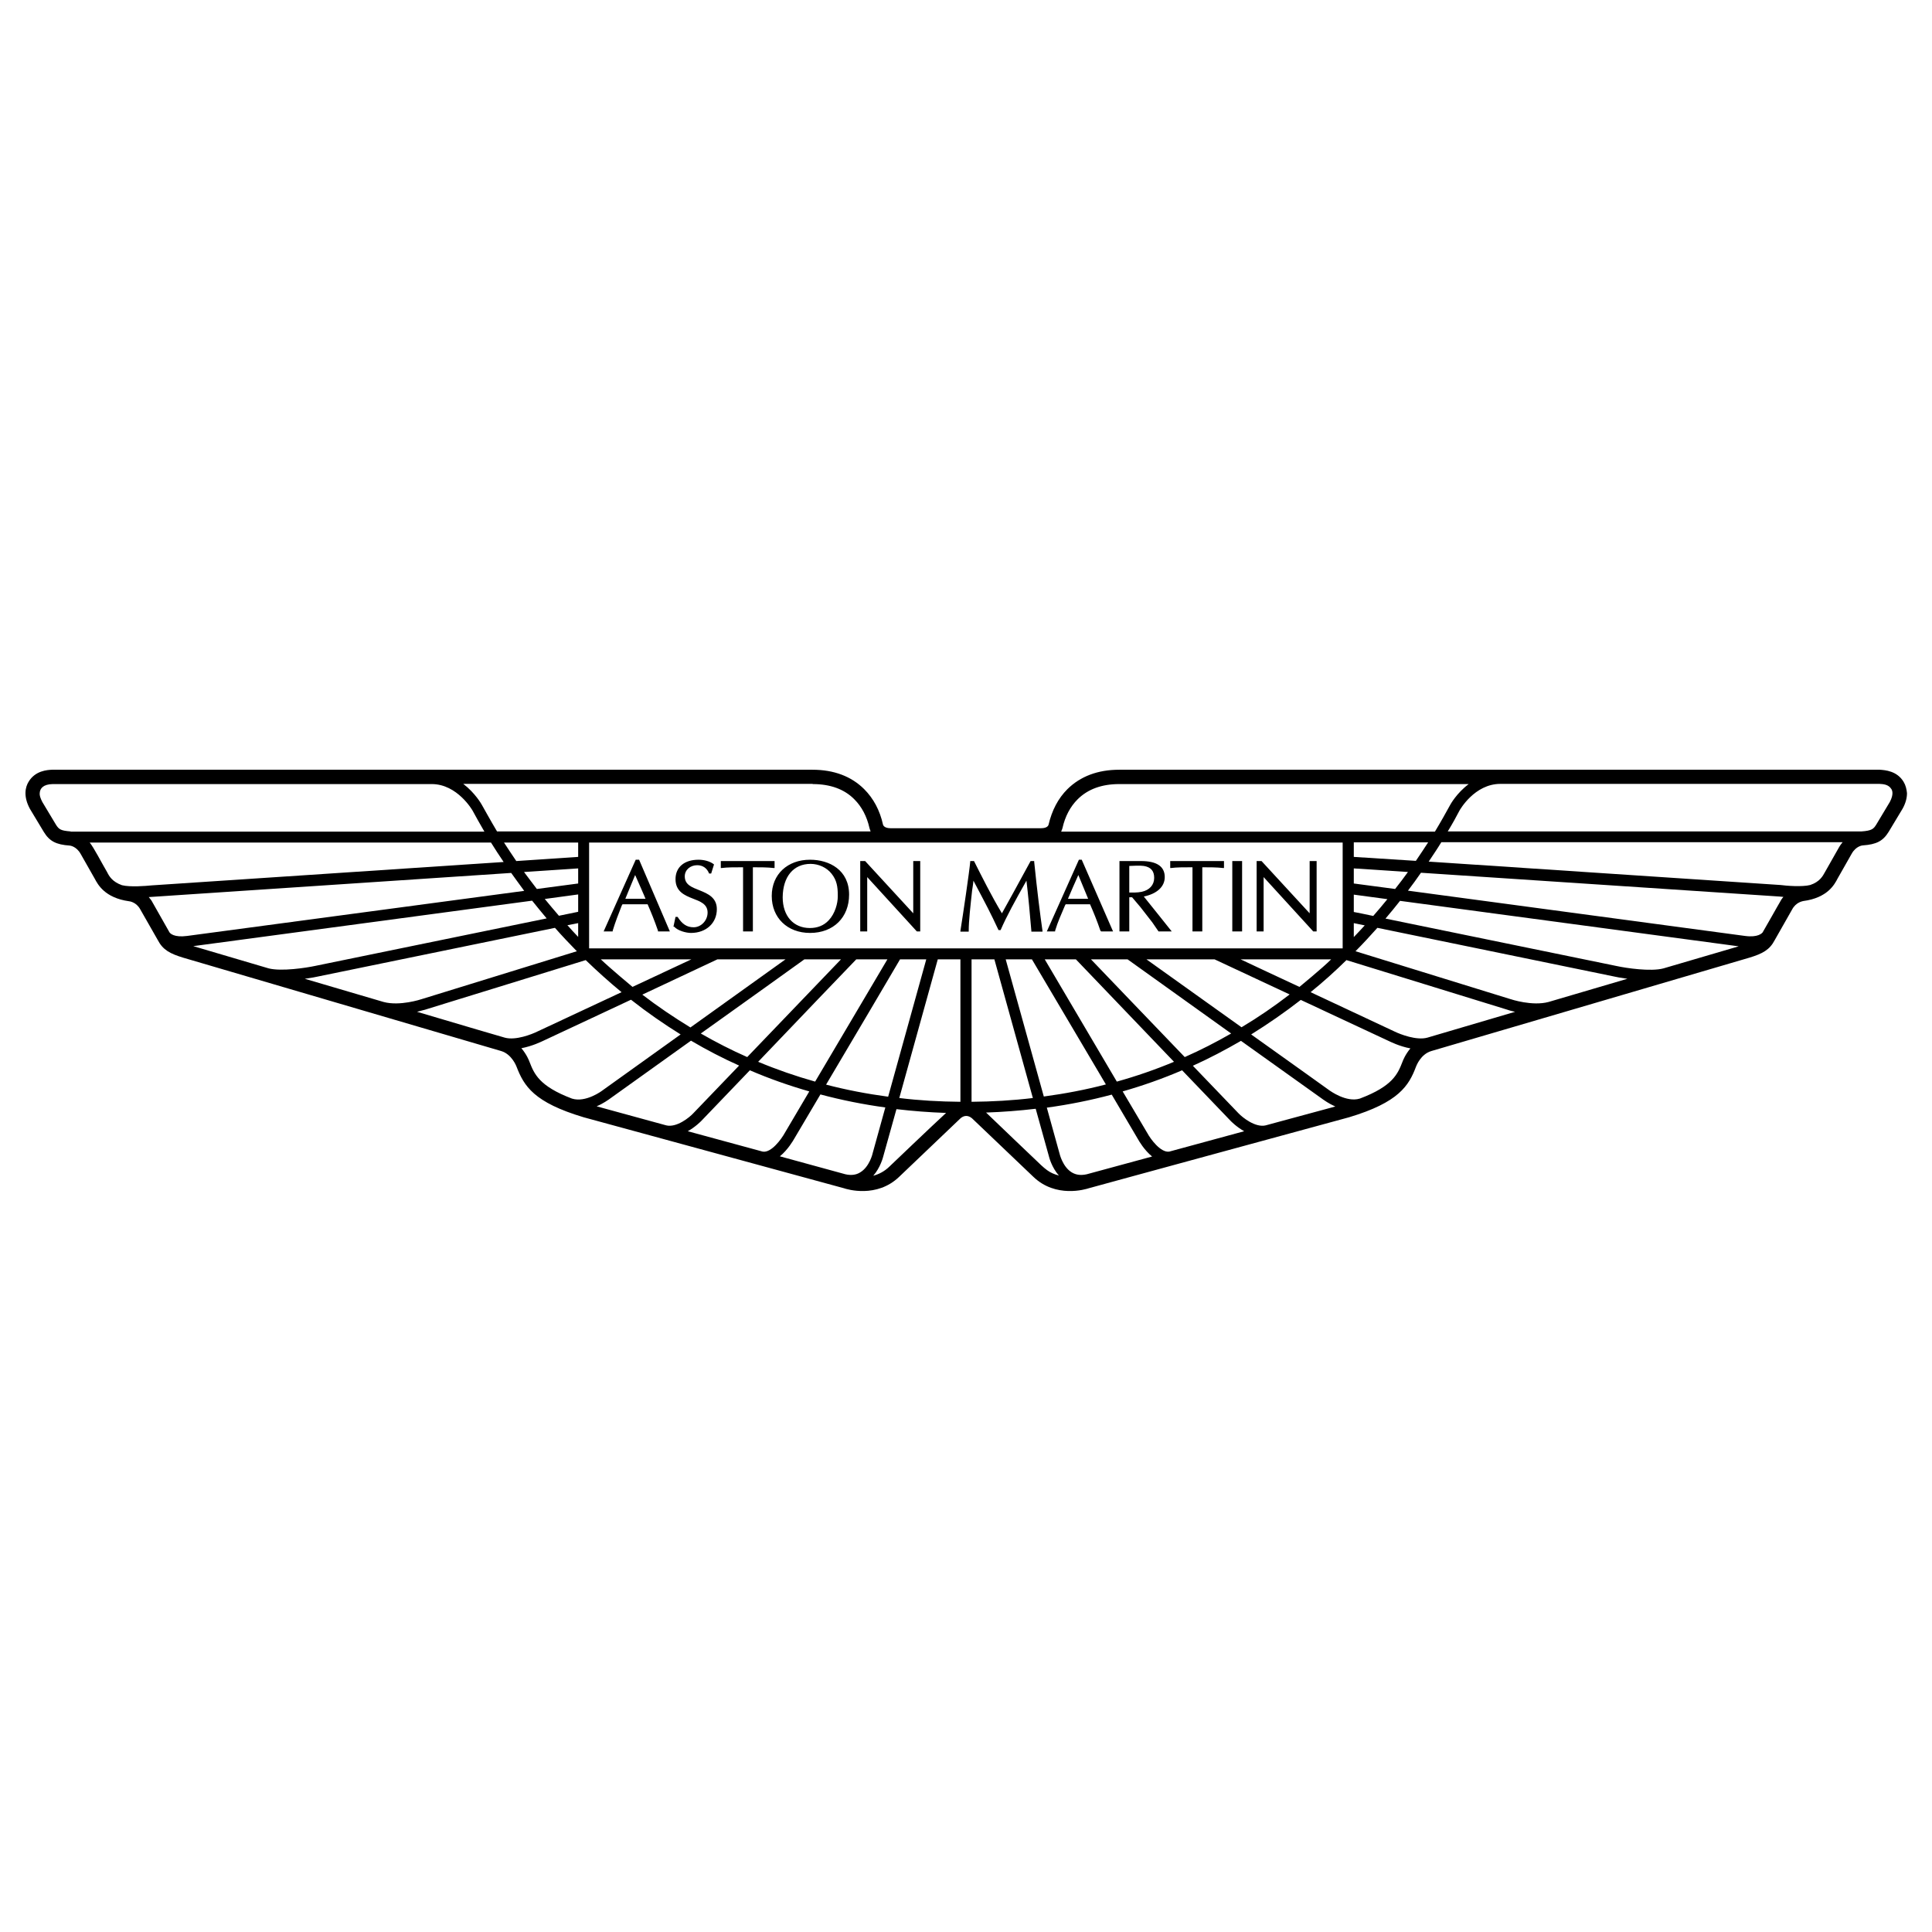
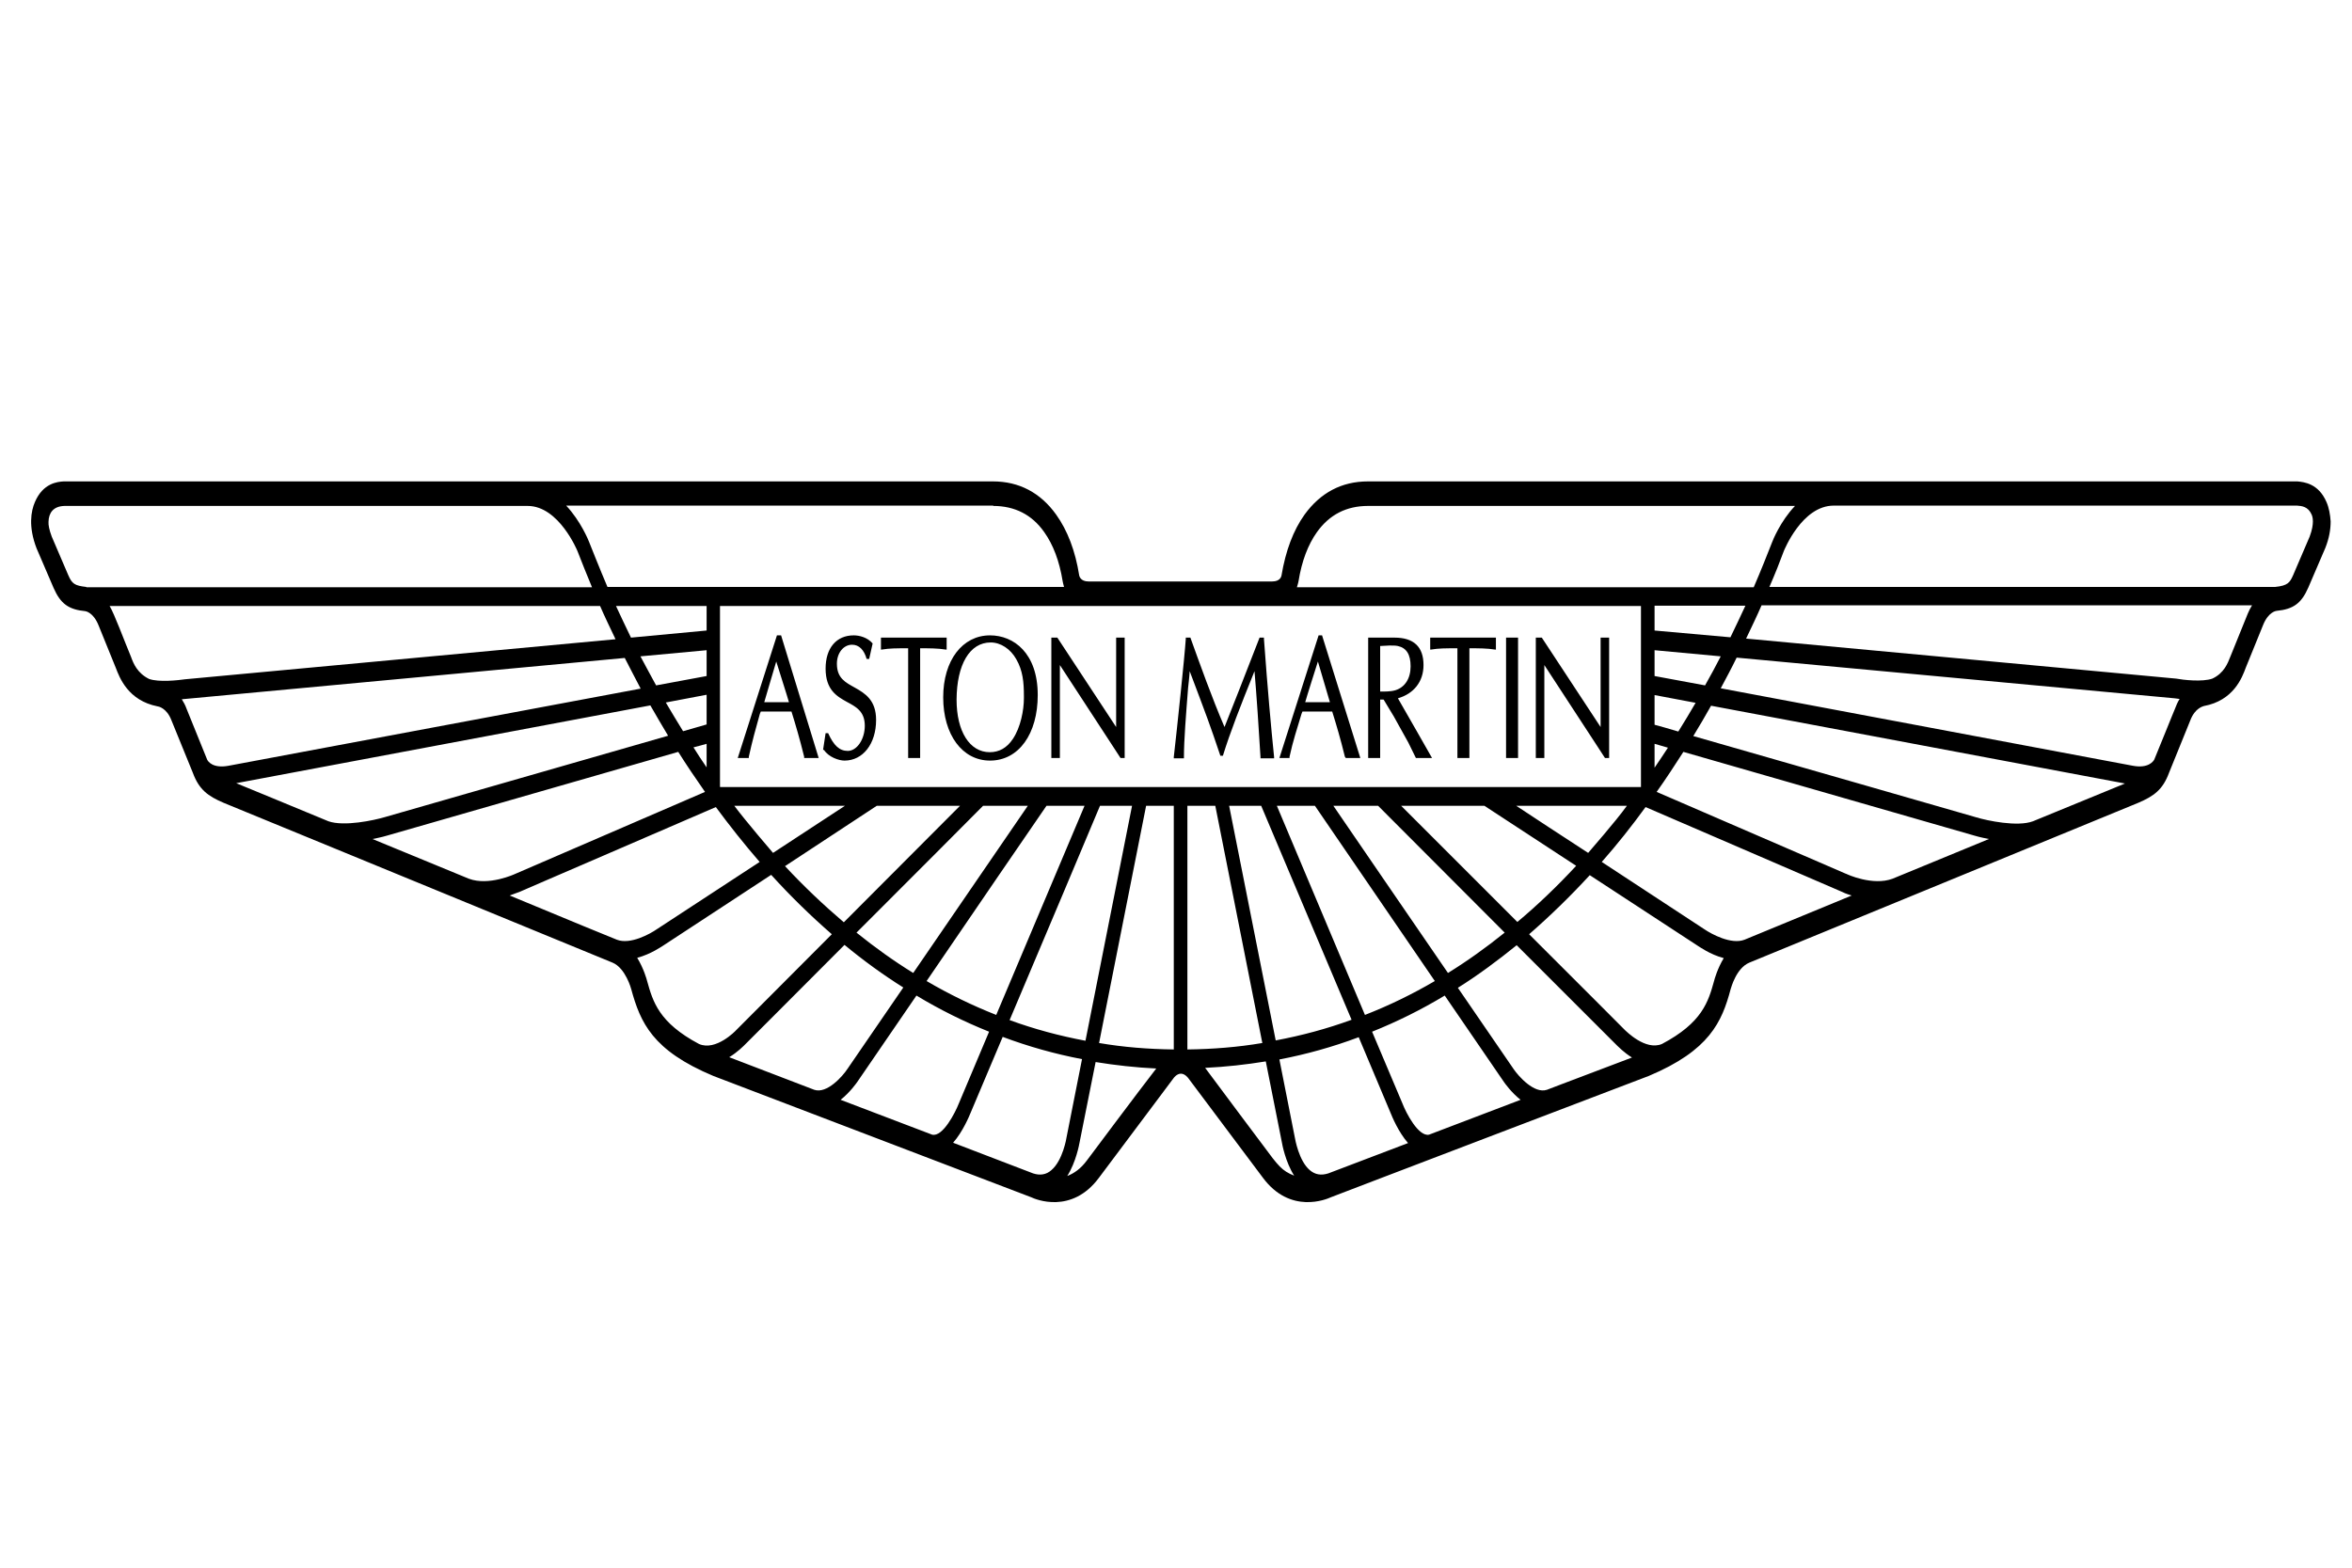
- <svg xmlns="http://www.w3.org/2000/svg" fill="#000000" version="1.1" id="svg3557" viewBox="0 0 1024 1024" xml:space="preserve" width="800px" height="800px">
-   <g id="layer1" transform="translate(-214.9598,-319.1258)">
+ <svg xmlns="http://www.w3.org/2000/svg" fill="#000000" version="1.1" id="svg3557" viewBox="0 540 1020 580" xml:space="preserve" width="600px" height="400px">
+   <g id="layer1" transform="translate(-214.9598,-319.1258),scale(1,1.4)">
    <path id="path2578" d="M1223.9,733.5c-3.5-5.8-9.8-6.2-12.6-6.4H808.2c-11.4,0-20.6,3.5-27.5,10.3c-4.9,4.9-8.2,11.2-10,18.9   c-0.1,0.3-0.6,1.8-4,1.8h-79.7c-3.4,0-3.9-1.6-4-1.8c-1.7-7.7-5.1-14-10-18.9c-6.8-6.8-16.1-10.3-27.4-10.3H242.6   c-2.6,0.1-9,0.5-12.5,6.4c-1.7,2.8-2.9,7.6,0.7,14.3c0,0,7.4,12.3,7.4,12.3c3,4.9,6.5,6.7,13.7,7.2c0.1,0,3.5,0.3,5.8,4.4l7.5,13.2   c1.6,3,5.3,10.1,18.1,11.9c0.2,0,3.9,0.4,6,4.3c0,0,9.3,16.3,9.3,16.3c2.7,5.2,6.5,7.2,13.4,9.3c0,0,168.6,49.5,168.6,49.5   c5.7,1.7,8.1,8.2,8.1,8.2c4,10.4,9.2,19,35.6,26.9c0,0,137.9,37.6,137.9,37.6c1.7,0.6,17.5,5.4,29.4-6.1c0,0,32.4-30.9,32.4-30.9   c0,0,1.3-1.3,3.1-1.3c1.8,0,3.2,1.4,3.2,1.4c0.1,0.1,32.3,30.8,32.3,30.8c11.9,11.5,27.7,6.7,29.5,6.1   c-0.1,0,137.8-37.6,137.9-37.6c26.3-7.9,31.7-16.7,35.5-26.9c0.2-0.4,2.4-6.5,8.1-8.2c0,0,25.5-7.5,168.6-49.5   c6.9-2.1,10.7-4.1,13.4-9.3l9.2-16.2c2.1-4,5.7-4.4,5.9-4.5c12.9-1.7,16.6-8.8,18.2-11.9c0,0,7.5-13.2,7.5-13.2   c2.3-4.1,5.7-4.4,5.9-4.4c7.2-0.5,10.7-2.3,13.7-7.2c0,0,7.4-12.3,7.4-12.3c1.6-2.9,2.3-5.6,2.3-8.2   C1225.5,737.4,1225,735.3,1223.9,733.5 M778.1,758c1.4-6.2,4.1-11.3,8-15.2c5.4-5.4,12.8-8.1,22.1-8.1h185.2   c-6.4,4.8-9.7,10.8-9.9,11.2c-2.2,4-4.8,8.7-8,14H777.4C777.8,759.1,778.1,758,778.1,758 M527.3,821.8c0,0-0.1-0.1-0.1-0.1v-56   h399.4l0,56.1c0,0,0,0,0,0L527.3,821.8z M521.4,773.3l-32.8,2.2c-2.3-3.4-4.5-6.7-6.5-9.8h39.3V773.3z M521.4,779.4v8l-21.9,2.9   c-2.4-3.1-4.6-6.1-6.8-9L521.4,779.4z M521.4,793.2v9.2l-10.2,2.1c-2.6-3-5.1-6-7.5-8.9L521.4,793.2z M521.4,808.4v7.3   c-2-2.1-3.9-4.1-5.7-6.2C518,809.1,519.9,808.7,521.4,808.4 M595.2,827.6h36.1l-50.4,36.1c-8.7-5.3-17.3-11.1-25.5-17.4   C574.3,837.4,591.8,829.2,595.2,827.6 M550.2,842.2c-0.5-0.4-12-10-16.8-14.6h48L550.2,842.2z M641.3,827.6h19.4L611,879.4   c-8.4-3.7-16.6-7.9-24.6-12.5C610.2,849.9,635.1,832.1,641.3,827.6 M668.8,827.6h16.5L647,892.4c-10.3-2.9-20.4-6.4-30.2-10.5   C637.6,860.1,662.7,833.9,668.8,827.6 M692,827.6h13.9l-20.2,72.8c-11.2-1.5-22.2-3.6-32.9-6.4C667.5,869.2,687.1,836,692,827.6    M761.9,827.6l39.2,66.3c-10.7,2.8-21.7,4.9-32.9,6.4L748,827.6H761.9z M768.7,827.6h16.5l52,54.3c-9.8,4.1-19.9,7.6-30.3,10.5   L768.7,827.6z M793.2,827.6h19.4l54.9,39.3c-8,4.6-16.2,8.8-24.6,12.5C824.8,860.6,803,837.8,793.2,827.6 M822.6,827.6h36.1   l39.8,18.6c-8.3,6.4-16.8,12.2-25.5,17.4C853.8,849.9,833.5,835.4,822.6,827.6 M872.5,827.6h48c-4.9,4.9-16.5,14.3-16.8,14.6   C892,836.8,880.6,831.4,872.5,827.6 M932.5,808.4l5.8,1.2c-1.9,2.1-3.8,4.1-5.8,6.2V808.4z M932.5,802.5v-9.2l17.8,2.4   c-2.4,3-4.9,5.9-7.5,8.9C938.2,803.6,934.6,802.9,932.5,802.5 M932.5,787.4v-8l28.7,1.9c-2.1,2.9-4.4,6-6.8,9L932.5,787.4z    M932.5,773.3v-7.7h39.4c-2,3.1-4.2,6.4-6.5,9.8L932.5,773.3z M645.7,734.7c9.3,0,16.8,2.7,22.1,8.1c3.9,3.9,6.6,9,8,15.2   c0,0,0.3,1.1,0.6,1.8h-198c-3-5-8-14-8-14c-0.2-0.4-3.6-6.4-9.9-11.2H645.7z M252.4,759.8c-5.1-0.4-6.2-1-7.8-3.6   c0,0-6.7-11.1-7.2-12c-1.1-2.1-1.5-3.6-1.4-4.6c0.1-2.7,2-4.8,6.9-4.9l200.9,0c13.6,0,21.6,14,21.6,14c1.8,3.3,3.9,7.1,6.3,11.2   H252.4z M279.6,788.3c-5.1-1.8-6.8-4.8-7.8-6.8c-3.1-5.3-7.2-13.3-9.3-15.8h212.7c2,3.3,4.3,6.7,6.7,10.3l-186.6,12.4   C292.4,788.7,283.9,789.4,279.6,788.3 M314.1,815.2c-6.8,0.9-8.9-1.3-9.3-1.9l-8.9-15.7c-0.6-1.2-1.3-2.1-2.1-3   c1.2-0.1,192.1-12.8,192.1-12.8c2.2,3.1,4.5,6.2,6.9,9.5L314.1,815.2z M357.4,832.4c-18.5-5.5-33.6-9.9-40-11.8L497,796.5   c2.5,3.1,5,6.2,7.7,9.4l-122.8,25.2C377.2,832.1,364.2,834.1,357.4,832.4 M418.3,850.2c-13.7-4-28.2-8.3-41.8-12.3   c3.6-0.5,6.2-1,6.5-1.1c0,0,89-18.3,126.1-25.9c3.6,4.1,7.5,8.2,11.6,12.4l-82.3,25.4C438.1,848.8,426.9,852.5,418.3,850.2    M482.5,869.1c-1.8-0.5-21.3-6.2-46.5-13.7c2.4-0.6,4-1.1,4.2-1.1c-0.1,0,69.1-21.3,85.2-26.3c5.9,5.7,12.2,11.4,19,17l-44.5,20.8   C496.9,867.3,488.3,870.7,482.5,869.1 M518.1,901.4c-17.4-6.6-20-13.1-22.5-19.5c-0.2-0.6-1.5-3.9-4.3-7.2   c5.9-1.1,10.8-3.6,11.1-3.7c0,0,23.5-11,47-22c8.5,6.7,17.3,12.8,26.3,18.4l-41.6,29.8C534,897.3,525.4,903.7,518.1,901.4    M568.1,915.6l-36.9-10.1c3.7-1.6,6.2-3.5,6.4-3.6c0,0,20.6-14.7,43.6-31.2c8.3,4.9,16.8,9.3,25.5,13.2l-24.2,25.2   C580.4,911.4,573.6,916.9,568.1,915.6 M619.2,929.5l-39.7-10.8c4.1-2.3,7-5.3,7.2-5.5c0,0,11.3-11.8,25.7-26.8   c10.2,4.4,20.7,8.1,31.5,11.2l-13.1,22.2C629.2,922.7,623.8,930.3,619.2,929.5 M677.5,930.3c0,0.1-1.6,7.2-6.6,10.2   c-2.2,1.4-4.9,1.7-7.9,1l-34.7-9.5c4.2-3.4,7.1-8.4,7.6-9.3c0,0,5.9-9.9,13.9-23.5c11.2,3,22.7,5.3,34.4,6.9L677.5,930.3z    M686.3,937.5c-2.7,2.6-5.6,4-8.5,4.8c3.8-4.3,5.2-9.8,5.4-10.6l6.9-24.7c8.6,1,17.4,1.7,26.3,2   C709.2,915.6,686.3,937.5,686.3,937.5 M691.6,901.1l20.4-73.5h12v75.5C713,903,702.2,902.4,691.6,901.1 M729.9,903.1v-75.5h12.1   l20.4,73.5C751.7,902.4,740.9,903,729.9,903.1 M762.6,932.7c0,0-18.7-17.8-25-23.9c8.9-0.3,17.7-1,26.3-2l6.9,24.8   c0.2,0.9,1.6,6.3,5.4,10.6C770.9,940.7,769.3,939.2,762.6,932.7 M791,941.5c-3.1,0.7-5.7,0.4-8-1c-4.8-2.9-6.4-9.7-6.5-10.1   l-6.7-24.2c11.7-1.6,23.2-3.9,34.4-6.9l13.9,23.6c0.5,0.9,3.3,5.8,7.5,9.2L791,941.5z M834.7,929.5c-4.6,0.7-10-6.8-11.5-9.6   L810,897.6c10.8-3.1,21.3-6.8,31.5-11.2l25.7,26.8c0.2,0.2,3.1,3.2,7.2,5.5L834.7,929.5z M892.4,913.8l-6.6,1.8   c-5.5,1.3-12.3-4.2-14.4-6.4c0,0-10.6-11-24.2-25.2c8.7-3.9,17.2-8.4,25.5-13.2l43.7,31.2c0.2,0.1,2.7,2,6.3,3.6   C913,908.2,892.4,913.8,892.4,913.8 M958.3,881.9c-2.5,6.4-5.1,12.9-22.6,19.5c-7.2,2.2-15.8-4.2-15.9-4.2c0,0-19.5-14-41.7-29.8   c9-5.6,17.8-11.7,26.3-18.3l47.1,22c0.3,0.1,5.1,2.6,11,3.7C959.8,878,958.5,881.3,958.3,881.9 M971.5,869.1   c-5.8,1.6-14.4-1.8-17.3-3.2c0,0-22-10.3-44.6-20.9c6.8-5.5,13.1-11.2,19-17l85.3,26.3c0.2,0.1,1.7,0.6,4.1,1.1L971.5,869.1z    M1035.7,850.2c-8.6,2.3-19.9-1.4-20-1.5l-0.1,0c0,0,0,0,0,0l-82.2-25.4c4.1-4.1,7.9-8.3,11.6-12.4l126,25.9   c0.3,0.1,2.9,0.6,6.5,1.1L1035.7,850.2z M1096.6,832.4c-6.7,1.8-19.9-0.2-24.5-1.2c0,0-84.1-17.3-122.8-25.2   c2.7-3.2,5.3-6.3,7.7-9.4l179.5,24.1L1096.6,832.4z M1158.1,797.7c0-0.1-7.3,12.9-8.9,15.6c-0.4,0.5-2.5,2.8-9.3,1.9l-178.7-24   c2.4-3.2,4.8-6.4,6.9-9.5l189.9,12.6c0.3,0,1.1,0.1,2.2,0.2C1159.4,795.4,1158.7,796.5,1158.1,797.7 M1189.8,768l-7.6,13.4   c-1.1,2-2.7,5.1-7.8,6.8c-4.3,1.1-12.8,0.4-15.7,0l-186.5-12.4c2.4-3.6,4.7-7,6.7-10.3h212.7C1190.8,766.4,1190.3,767.2,1189.8,768    M1216.6,744.2c-0.1,0.2-7.2,12-7.2,12c-1.4,2.2-2.2,3.2-7.8,3.6c0,0-219.3,0-219.3,0c2.5-4.1,4.6-7.9,6.3-11.2   c0.1-0.1,7.8-14,21.6-14l200.9,0c2.1,0.1,4.8,0.3,6.3,2.7c0.2,0.3,0.6,1,0.6,2.2C1218,740.6,1217.7,742.1,1216.6,744.2" />
    <path id="path2580" d="M551.9,774.8l-17,38h4.8v-0.4c1.4-4.6,3.1-9,4.8-13.3c0,0,0.3-0.5,0.4-0.7h13.3c1.8,4.1,3.6,8.5,5.5,14v0.4   h6.3l-16.3-38H551.9z M585.2,774.8c-7.5,0-12.2,3.9-12.2,10.3c0,6.6,4.9,8.6,9.2,10.3c3.9,1.5,7.8,2.9,7.8,7.4   c0,4.2-3.4,7.8-7.4,7.8c-3.6,0-6.1-1.7-8.5-5.5H573l-1.1,5.2h0.4c2,2.2,6.4,3.3,8.9,3.3c8,0,13.7-5.2,13.7-12.6   c0-6.1-4.7-8.2-9.2-10c-4-1.6-7.8-2.9-7.8-7.4c0-3.4,2.9-5.9,6.6-5.9c3,0,5.2,1.6,6.3,4.4h1.1l1.5-4.8   C591.1,775.4,587.6,774.8,585.2,774.8z M644.3,774.8c-11.9,0-20.3,7.7-20.3,19.2c0,11.6,8.3,19.6,20.3,19.6   c12.5,0,20.7-8.3,20.7-20.3C665,780.3,654.6,774.8,644.3,774.8z M786.8,774.8l-17,38h4.4v-0.4c1.4-4.7,3.4-9,5.2-13.3   c0,0,0.3-0.5,0.4-0.7h12.9c1.8,4.1,3.7,8.7,5.5,14l0.4,0.4h6.3l-16.6-38H786.8z M597,775.5v3.7h0.4c3.2-0.4,6.4-0.4,11.4-0.4v34   h5.2v-34c3.8,0,7.7,0,11.1,0.4h0.4v-3.7h-0.4H597z M670.9,775.5v37.3h3.7V784c0.2,0.2,23.3,25.5,23.3,25.5l3,3.3h1.8v-37.3h-0.4   h-3.3c0,0,0,27.1,0,27.7c-0.2-0.2-25.5-27.7-25.5-27.7H670.9z M729.2,775.5v0.4c-0.5,5.5-3.8,27.9-5.2,36.6v0.4h4.4v-0.4   c0-5.3,0.9-13.1,1.8-21.4c0,0,0.6-3.7,0.7-5.2c0.6,1.2,7.7,14.4,10.3,19.9l3,6.3h1.1c3.1-7.2,7.6-15.4,13.7-26.2   c0.8,6.4,2,19.2,2.6,26.6v0.4h5.9v-0.4c-1.3-9.1-2.8-20.9-4.4-36.6v-0.4h-0.4h-1.5l-8.9,16.3c0,0-5.8,10.5-6.3,11.4   c-5.6-9.3-10.5-19.2-14.8-27.7h-0.4H729.2z M808.3,775.5v37.3h5.2c0,0,0-17.5,0-18.1h1.5c0.2,0.2,4.4,5.2,4.4,5.2   c0,0,6.3,8.1,6.3,8.1l3.3,4.8h0.4h6.6c0,0-14.1-17.7-14.8-18.5c6.8-1.4,11.1-5.1,11.1-10.3c0-5.7-4.3-8.5-12.6-8.5H808.3z    M835.2,775.5v3.7h0.4c3.2-0.4,6.4-0.4,11.4-0.4v34h5.2c0,0,0-33.3,0-34c3.8,0,7.7,0,11.1,0.4h0.4v-3.7h-0.4H835.2z M868.1,775.5   v37.3h5.2v-37.3H868.1z M881,775.5v37.3h3.7V784c0.2,0.2,23.3,25.5,23.3,25.5l3,3.3h1.8v-37.3h-3.7v27.7   c-0.2-0.2-25.5-27.7-25.5-27.7H881z M644.6,777c4.3,0,8.6,2,11.1,5.2c2.8,3.5,3.3,7,3.3,11.4c0,0.3,0,0.5,0,0.7   c0,3.6-1.4,9-4.8,12.6c-2.6,2.8-6,4.1-10,4.1c-8.7,0-14.4-6.4-14.4-16.3C629.9,783.8,635.5,777,644.6,777z M813.4,778.1   c2.2-0.1,5.9-0.3,7.8,0c3.7,0.6,5.5,2.6,5.5,6.3c0,3.8-2.5,6.5-6.6,7.4c-2.3,0.5-5.3,0.4-6.6,0.4V778.1z M551.6,782.9   c0.5,1.2,5.2,11.7,5.5,12.6h-10.7C546.8,794.6,551,784.2,551.6,782.9z M786.5,782.9c0.5,1.2,4.8,11.7,5.2,12.6h-10.7   C781.3,794.6,785.9,784.2,786.5,782.9z" />
  </g>
</svg>
